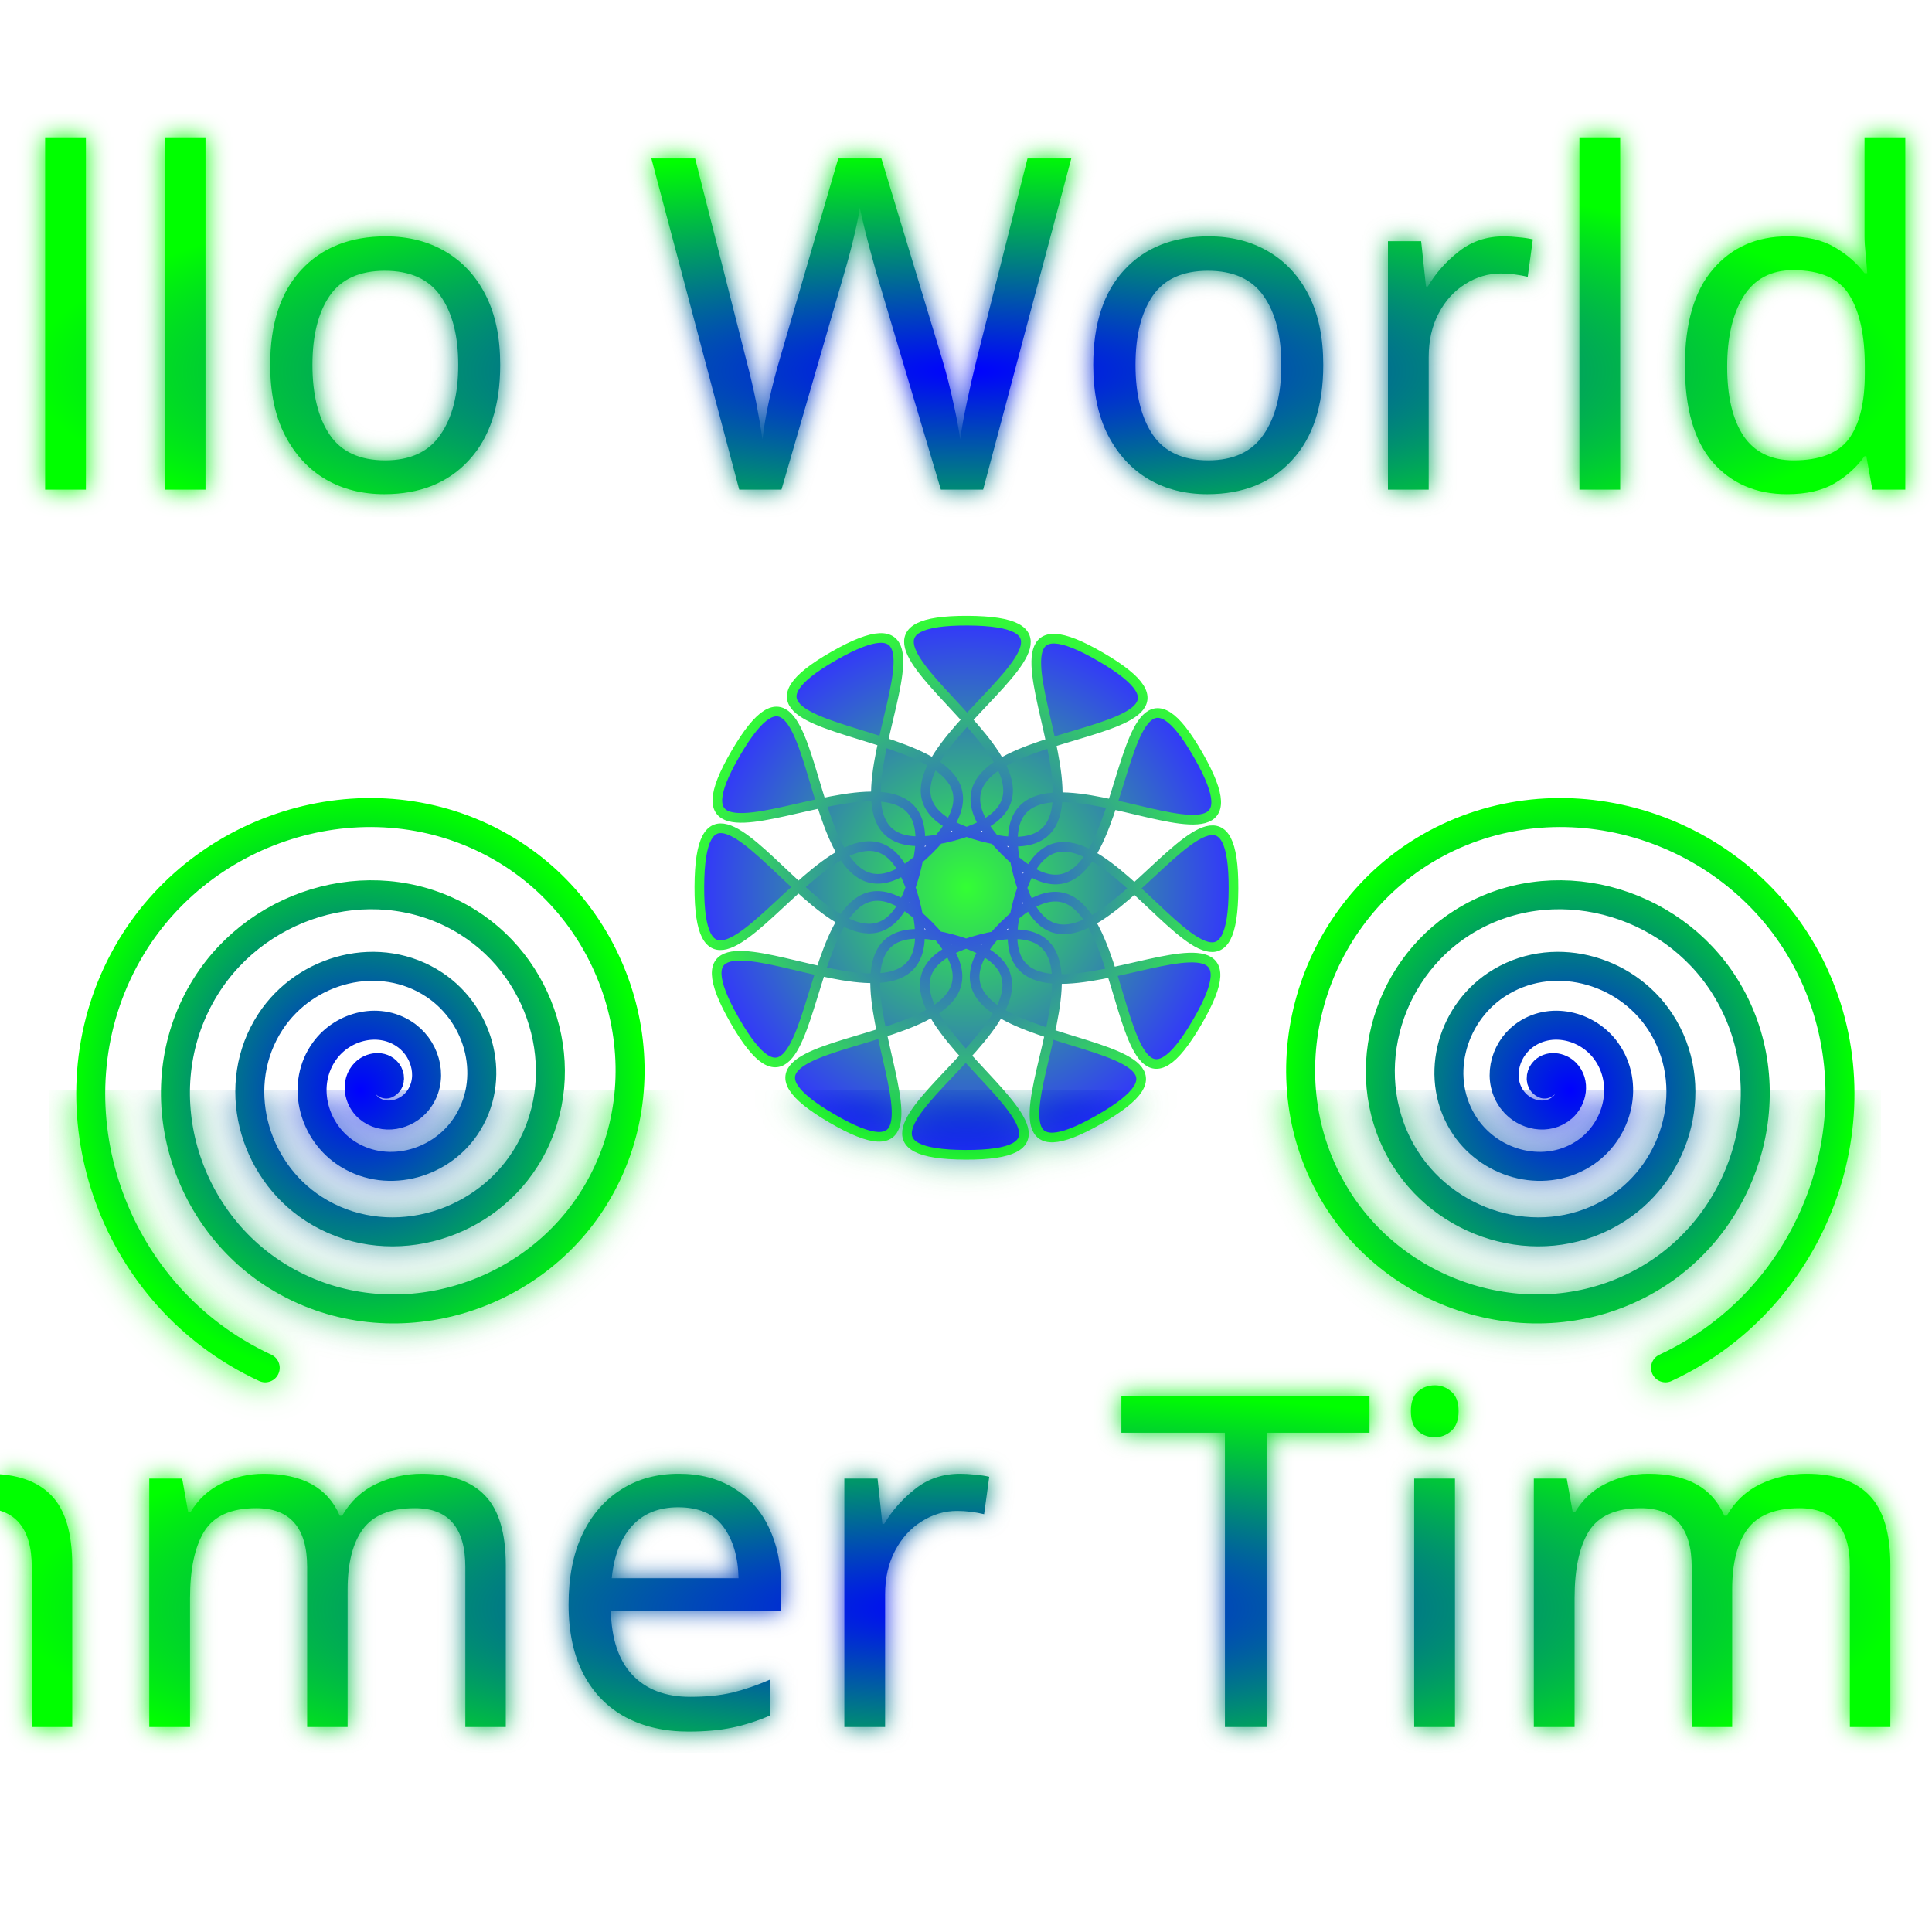
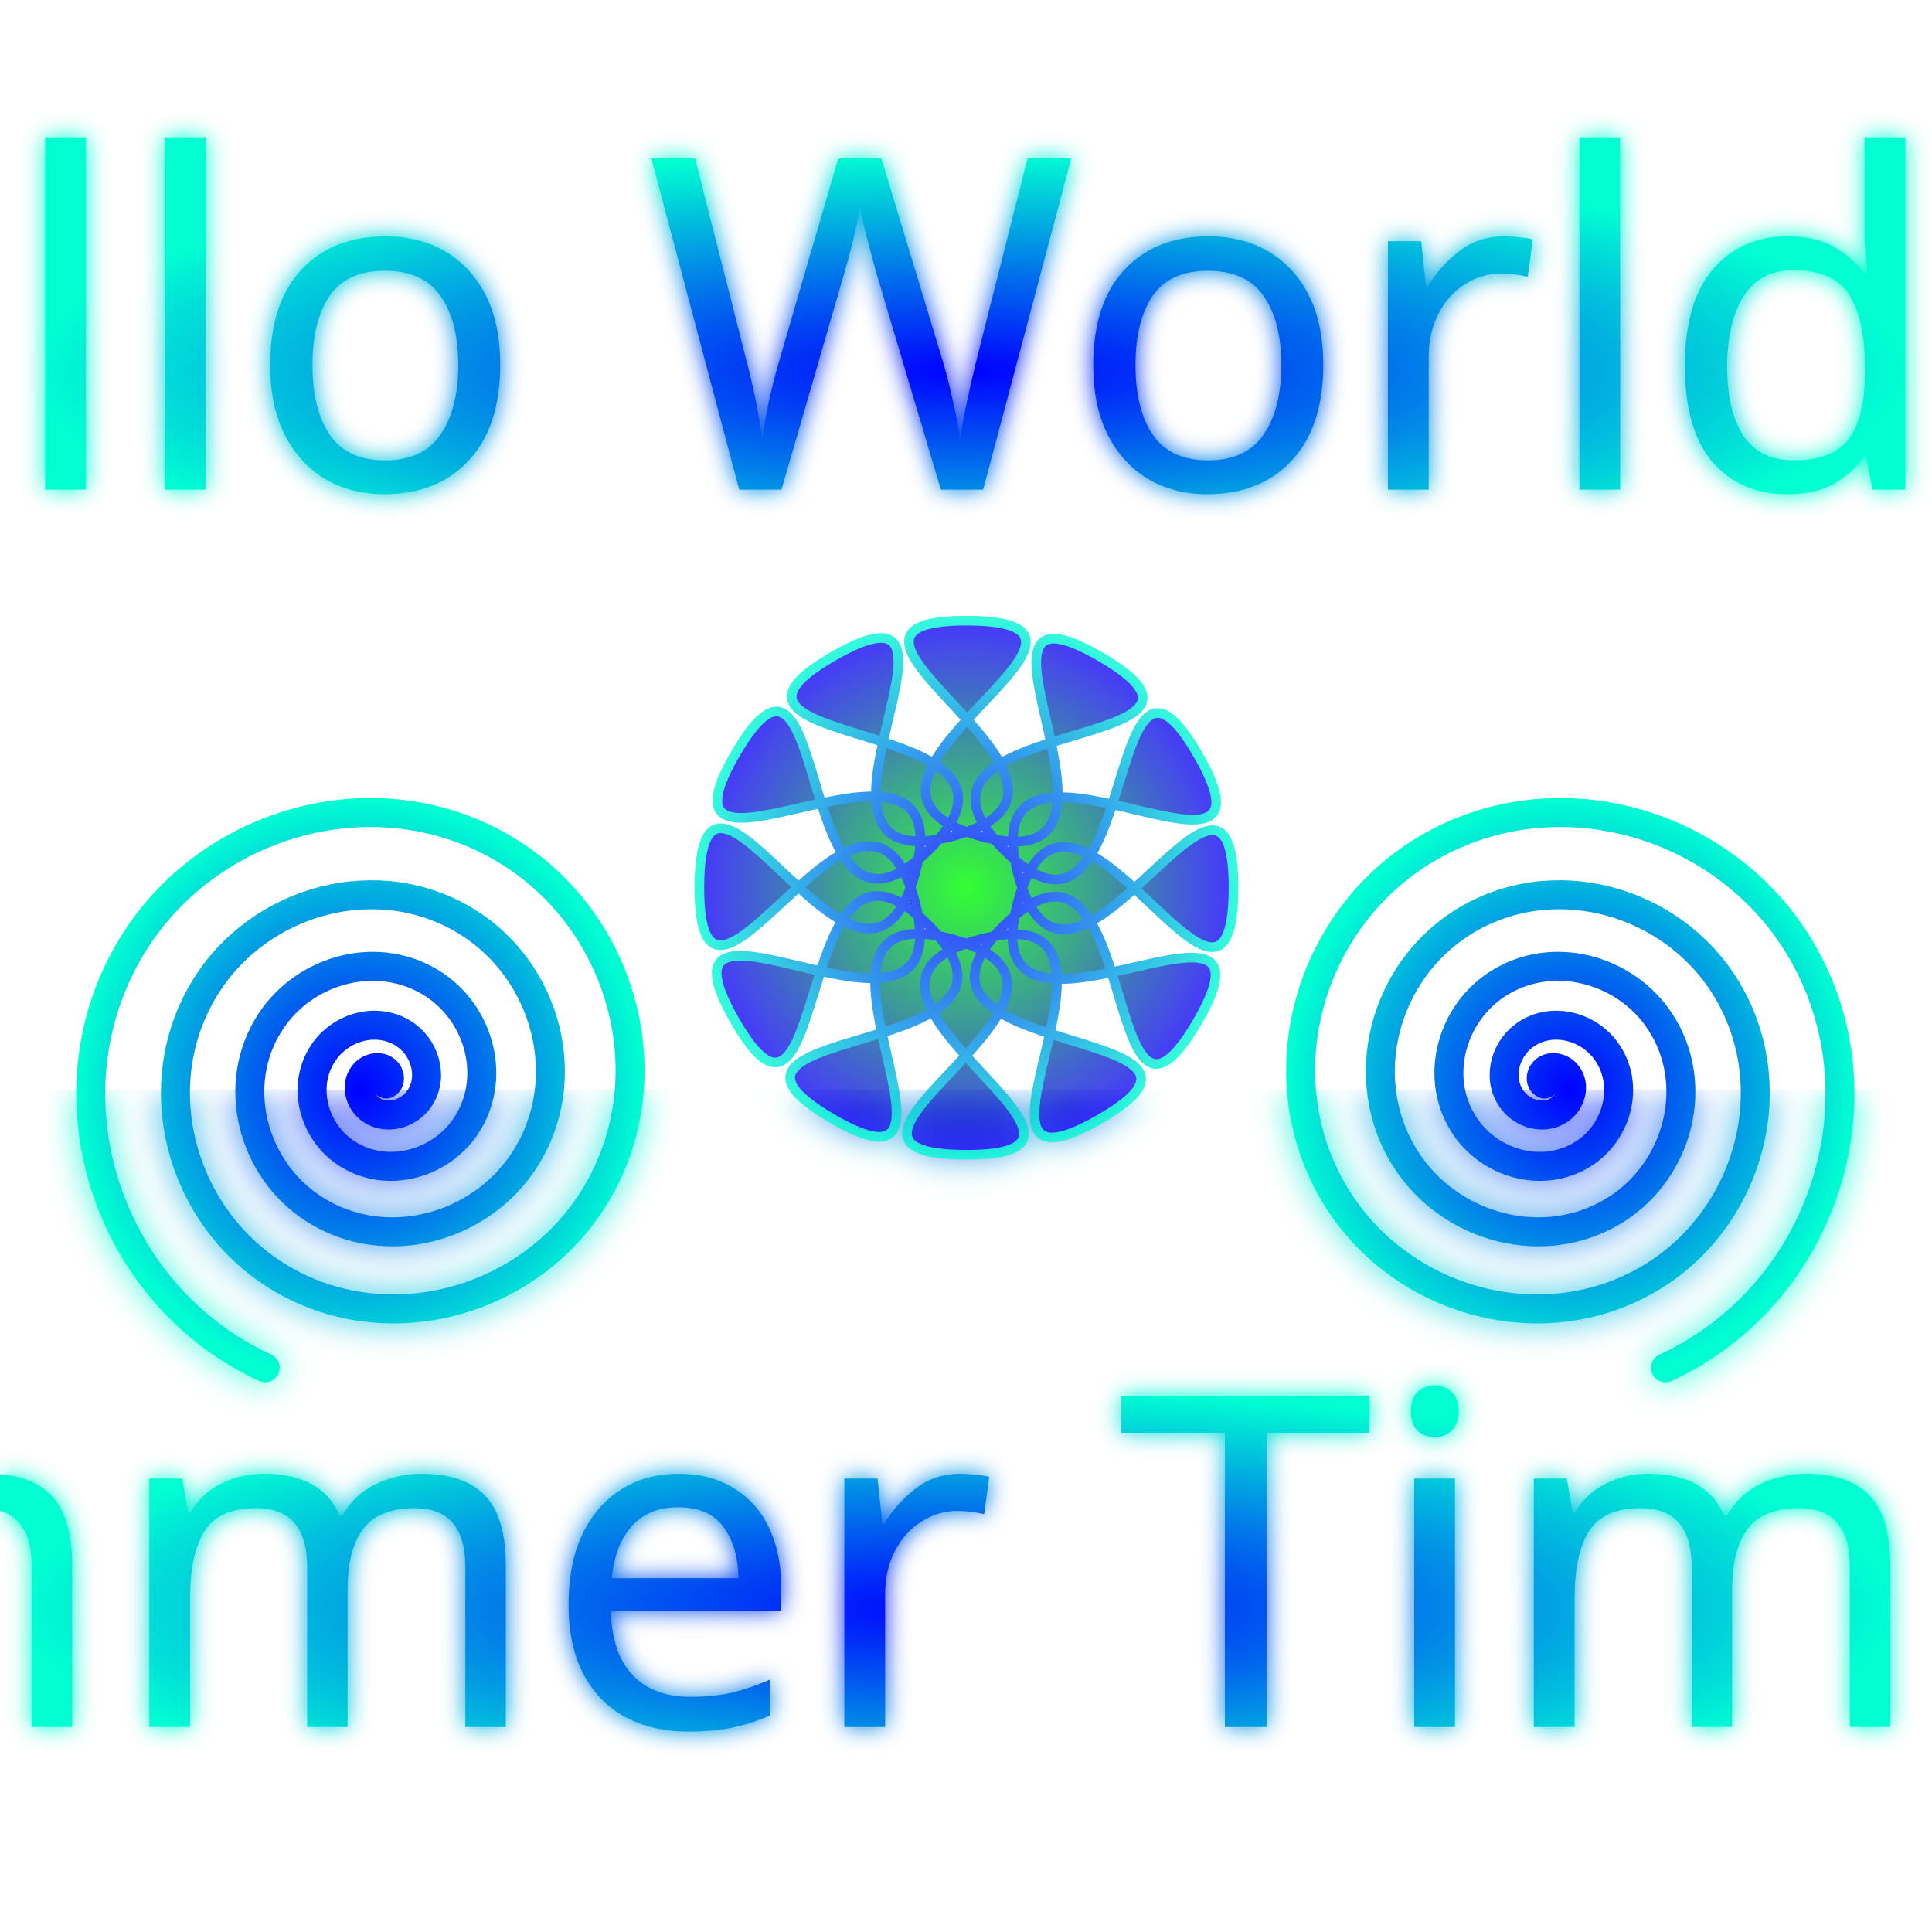
<svg xmlns="http://www.w3.org/2000/svg" xmlns:ns1="http://www.openswatchbook.org/uri/2009/osb" xmlns:xlink="http://www.w3.org/1999/xlink" width="100mm" height="100mm" viewBox="0 0 100 100" version="1.1" id="svg8">
  <defs id="defs2">
    <linearGradient id="linearGradient1010">
      <stop id="stop1006" offset="0" style="stop-color:#00ff00;stop-opacity:1" />
-       <stop id="stop1008" offset="1" style="stop-color:#0000ff;stop-opacity:1" />
+       <stop id="stop1008" offset="1" style="stop-color:#1901ff;stop-opacity:1" />
    </linearGradient>
    <linearGradient id="linearGradient970">
      <stop style="stop-color:#0001ff;stop-opacity:1" offset="0" id="stop966" />
-       <stop style="stop-color:#00ff00;stop-opacity:1" offset="1" id="stop968" />
+       <stop style="stop-color:#01ffd2;stop-opacity:1" offset="1" id="stop968" />
    </linearGradient>
    <linearGradient id="linearGradient2332" ns1:paint="solid">
      <stop style="stop-color:#00ff00;stop-opacity:1;" offset="0" id="stop2330" />
    </linearGradient>
    <filter style="color-interpolation-filters:sRGB" id="filter5660" x="-0.015" width="1.03" y="-0.063" height="1.126">
      <feGaussianBlur stdDeviation="0.599" id="feGaussianBlur5662" />
    </filter>
    <filter style="color-interpolation-filters:sRGB" id="filter1806" x="-0.024" width="1.047" y="-0.075" height="1.149">
      <feGaussianBlur stdDeviation="0.895" id="feGaussianBlur1808" />
    </filter>
    <radialGradient xlink:href="#linearGradient970" id="radialGradient1676-3" gradientUnits="userSpaceOnUse" gradientTransform="matrix(1,0,0,0.2352504,0,158.8937)" cx="50.017" cy="260.6" fx="50.017" fy="260.6" r="48.459" />
    <radialGradient xlink:href="#linearGradient970" id="radialGradient1786" gradientUnits="userSpaceOnUse" gradientTransform="matrix(1,0,0,0.2352504,0,158.8937)" cx="50.017" cy="260.6" fx="50.017" fy="260.6" r="48.459" />
    <radialGradient xlink:href="#linearGradient970" id="radialGradient1794" gradientUnits="userSpaceOnUse" gradientTransform="matrix(1,0,0,0.2352504,0,158.8937)" cx="50.017" cy="260.6" fx="50.017" fy="260.6" r="48.459" />
    <radialGradient xlink:href="#linearGradient970" id="radialGradient1802" gradientUnits="userSpaceOnUse" gradientTransform="matrix(1,0,0,0.2352504,0,158.8937)" cx="50.017" cy="260.6" fx="50.017" fy="260.6" r="48.459" />
    <filter style="color-interpolation-filters:sRGB" id="filter5660-5" x="-0.015" width="1.03" y="-0.063" height="1.126">
      <feGaussianBlur stdDeviation="0.599" id="feGaussianBlur5662-3" />
    </filter>
    <radialGradient xlink:href="#linearGradient970" id="radialGradient1812" gradientUnits="userSpaceOnUse" gradientTransform="matrix(1,0,0,0.2352504,0,158.8937)" cx="50.017" cy="260.6" fx="50.017" fy="260.6" r="48.459" />
    <radialGradient xlink:href="#linearGradient970" id="radialGradient1820" gradientUnits="userSpaceOnUse" gradientTransform="matrix(1,0,0,0.2352504,0,158.8937)" cx="50.017" cy="260.6" fx="50.017" fy="260.6" r="48.459" />
    <radialGradient r="48.459" fy="260.6" fx="50.017" cy="260.6" cx="50.017" gradientTransform="matrix(1,0,0,0.2352504,0,158.8937)" gradientUnits="userSpaceOnUse" id="radialGradient1831" xlink:href="#linearGradient970" />
    <radialGradient xlink:href="#linearGradient970" id="radialGradient2131" gradientUnits="userSpaceOnUse" gradientTransform="matrix(1,0,0,0.2352504,0,154.8937)" cx="50.017" cy="260.6" fx="50.017" fy="260.6" r="48.459" />
    <radialGradient xlink:href="#linearGradient970" id="radialGradient2219" gradientUnits="userSpaceOnUse" gradientTransform="matrix(1,0,0,0.2352504,-0.5377522,218.9418)" cx="50.017" cy="260.6" fx="50.017" fy="260.6" r="48.459" />
    <radialGradient xlink:href="#linearGradient1010" id="radialGradient2819" gradientUnits="userSpaceOnUse" gradientTransform="translate(0,-10)" cx="50.022" cy="280.149" fx="50.022" fy="280.149" r="14.073" />
    <radialGradient xlink:href="#linearGradient970" id="radialGradient2821" gradientUnits="userSpaceOnUse" gradientTransform="translate(0,-10)" cx="50.022" cy="280.149" fx="50.022" fy="280.149" r="14.323" />
    <radialGradient xlink:href="#linearGradient970" id="radialGradient2823" gradientUnits="userSpaceOnUse" gradientTransform="matrix(1,0,0,1.028133,0,-7.894919)" cx="81.277" cy="280.63" fx="81.277" fy="280.63" r="14.711" />
  </defs>
  <g id="layer1" transform="translate(0,-197)">
    <use x="0" y="0" xlink:href="#g5679" id="use5681" style="opacity:0.8;filter:url(#filter1806)" width="100%" height="100%" />
    <g id="g5679" transform="translate(0,-27.2)">
      <path d="m 49.967,283.972 c -10.058,-0.04 9.034,-8.514 -0.671,-11.156 -9.705,-2.642 2.457,14.34 -6.233,9.276 -8.69,-5.064 12.08,-2.856 4.997,-9.996 -7.084,-7.14 -5.042,13.647 -10.036,4.917 -4.994,-8.731 11.89,3.567 9.325,-6.159 -2.564,-9.726 -11.19,9.298 -11.15,-0.76 0.04,-10.058 8.514,9.034 11.156,-0.671 2.642,-9.705 -14.34,2.457 -9.276,-6.233 5.064,-8.69 2.856,12.08 9.997,4.997 7.14,-7.084 -13.647,-5.042 -4.917,-10.036 8.731,-4.994 -3.567,11.89 6.159,9.325 9.726,-2.564 -9.298,-11.19 0.76,-11.15 10.058,0.04 -9.034,8.514 0.671,11.156 9.705,2.642 -2.457,-14.34 6.233,-9.276 8.69,5.064 -12.08,2.856 -4.997,9.996 7.084,7.14 5.042,-13.647 10.036,-4.917 4.994,8.731 -11.89,-3.567 -9.325,6.159 2.564,9.726 11.19,-9.298 11.15,0.76 -0.04,10.058 -8.514,-9.034 -11.156,0.671 -2.642,9.705 14.34,-2.457 9.276,6.233 -5.064,8.69 -2.856,-12.08 -9.997,-4.997 -7.14,7.084 13.647,5.042 4.917,10.036 -8.731,4.994 3.567,-11.89 -6.159,-9.325 -9.726,2.564 9.298,11.19 -0.76,11.15 z" id="path3764" style="opacity:0.8;vector-effect:none;fill:url(#radialGradient2819);fill-opacity:1;fill-rule:nonzero;stroke:url(#radialGradient2821);stroke-width:0.5;stroke-linecap:round;stroke-linejoin:round;stroke-miterlimit:4;stroke-dasharray:none;stroke-dashoffset:0;stroke-opacity:1;paint-order:fill markers stroke" />
      <path d="m 79.947,280.31 c -0.243,-0.104 -0.203,-0.441 -0.068,-0.613 0.292,-0.37 0.854,-0.274 1.155,0.028 0.512,0.513 0.342,1.359 -0.168,1.804 -0.767,0.669 -1.941,0.411 -2.545,-0.343 -0.841,-1.049 -0.482,-2.59 0.547,-3.367 1.358,-1.025 3.302,-0.555 4.264,0.777 1.222,1.691 0.629,4.069 -1.03,5.228 -2.047,1.43 -4.889,0.706 -6.257,-1.305 -1.649,-2.424 -0.784,-5.758 1.599,-7.345 2.822,-1.878 6.674,-0.865 8.49,1.912 2.118,3.239 0.948,7.635 -2.243,9.689 -3.675,2.366 -8.637,1.033 -10.94,-2.591 -2.624,-4.129 -1.12,-9.681 2.954,-12.241 4.6,-2.891 10.763,-1.209 13.59,3.333 3.166,5.088 1.3,11.883 -3.726,14.985 -5.591,3.45 -13.04,1.393 -16.424,-4.134 -3.741,-6.11 -1.488,-14.232 4.556,-17.907 6.644,-4.04 15.458,-1.585 19.432,4.99 4.347,7.193 1.683,16.718 -5.438,20.998 -0.482,0.29 -0.979,0.554 -1.489,0.791" id="path860-1" style="fill:none;fill-opacity:1;fill-rule:evenodd;stroke:url(#radialGradient2823);stroke-width:1.5;stroke-linecap:round;stroke-linejoin:round;stroke-miterlimit:4;stroke-dasharray:none" />
      <use height="100%" width="100%" transform="matrix(-1,0,0,1,99.93372,1.4678672e-5)" id="use3350" xlink:href="#path860-1" y="0" x="0" />
    </g>
    <use x="0" y="0" xlink:href="#text836-6" id="use5650" style="fill:#000100;fill-opacity:1;stroke:none;filter:url(#filter5660)" transform="translate(0,1.196e-5)" width="100%" height="100%" />
    <text xml:space="preserve" style="font-style:normal;font-variant:normal;font-weight:normal;font-stretch:normal;font-size:24px;line-height:100%;font-family:Ruthie;-inkscape-font-specification:Ruthie;text-align:center;letter-spacing:0px;word-spacing:0px;text-anchor:middle;fill:url(#radialGradient2131);fill-opacity:1;stroke:none;stroke-width:0.265" x="50.414" y="222.344" id="text836-6">
      <tspan x="50.414" y="222.344" style="font-style:normal;font-variant:normal;font-weight:normal;font-stretch:normal;font-size:24px;font-family:Ruthie;-inkscape-font-specification:Ruthie;text-align:center;text-anchor:middle;fill:url(#radialGradient2131);fill-opacity:1;stroke:none;stroke-width:0.265" id="tspan856">Hello World</tspan>
    </text>
    <use x="0" y="0" xlink:href="#text836-6-6" id="use5650-5" style="fill:#000100;fill-opacity:1;stroke:none;filter:url(#filter5660-5)" transform="translate(1.9e-7,1.194e-5)" width="100%" height="100%" />
    <text xml:space="preserve" style="font-style:normal;font-variant:normal;font-weight:normal;font-stretch:normal;font-size:24px;line-height:100%;font-family:Ruthie;-inkscape-font-specification:Ruthie;text-align:center;letter-spacing:0px;word-spacing:0px;text-anchor:middle;fill:url(#radialGradient2219);fill-opacity:1;stroke:none;stroke-width:0.265" x="49.876" y="286.392" id="text836-6-6">
      <tspan x="49.876" y="286.392" style="font-style:normal;font-variant:normal;font-weight:normal;font-stretch:normal;font-size:24px;font-family:Ruthie;-inkscape-font-specification:Ruthie;text-align:center;text-anchor:middle;fill:url(#radialGradient2219);fill-opacity:1;stroke:none;stroke-width:0.265" id="tspan856-2">Summer Time</tspan>
    </text>
  </g>
</svg>
